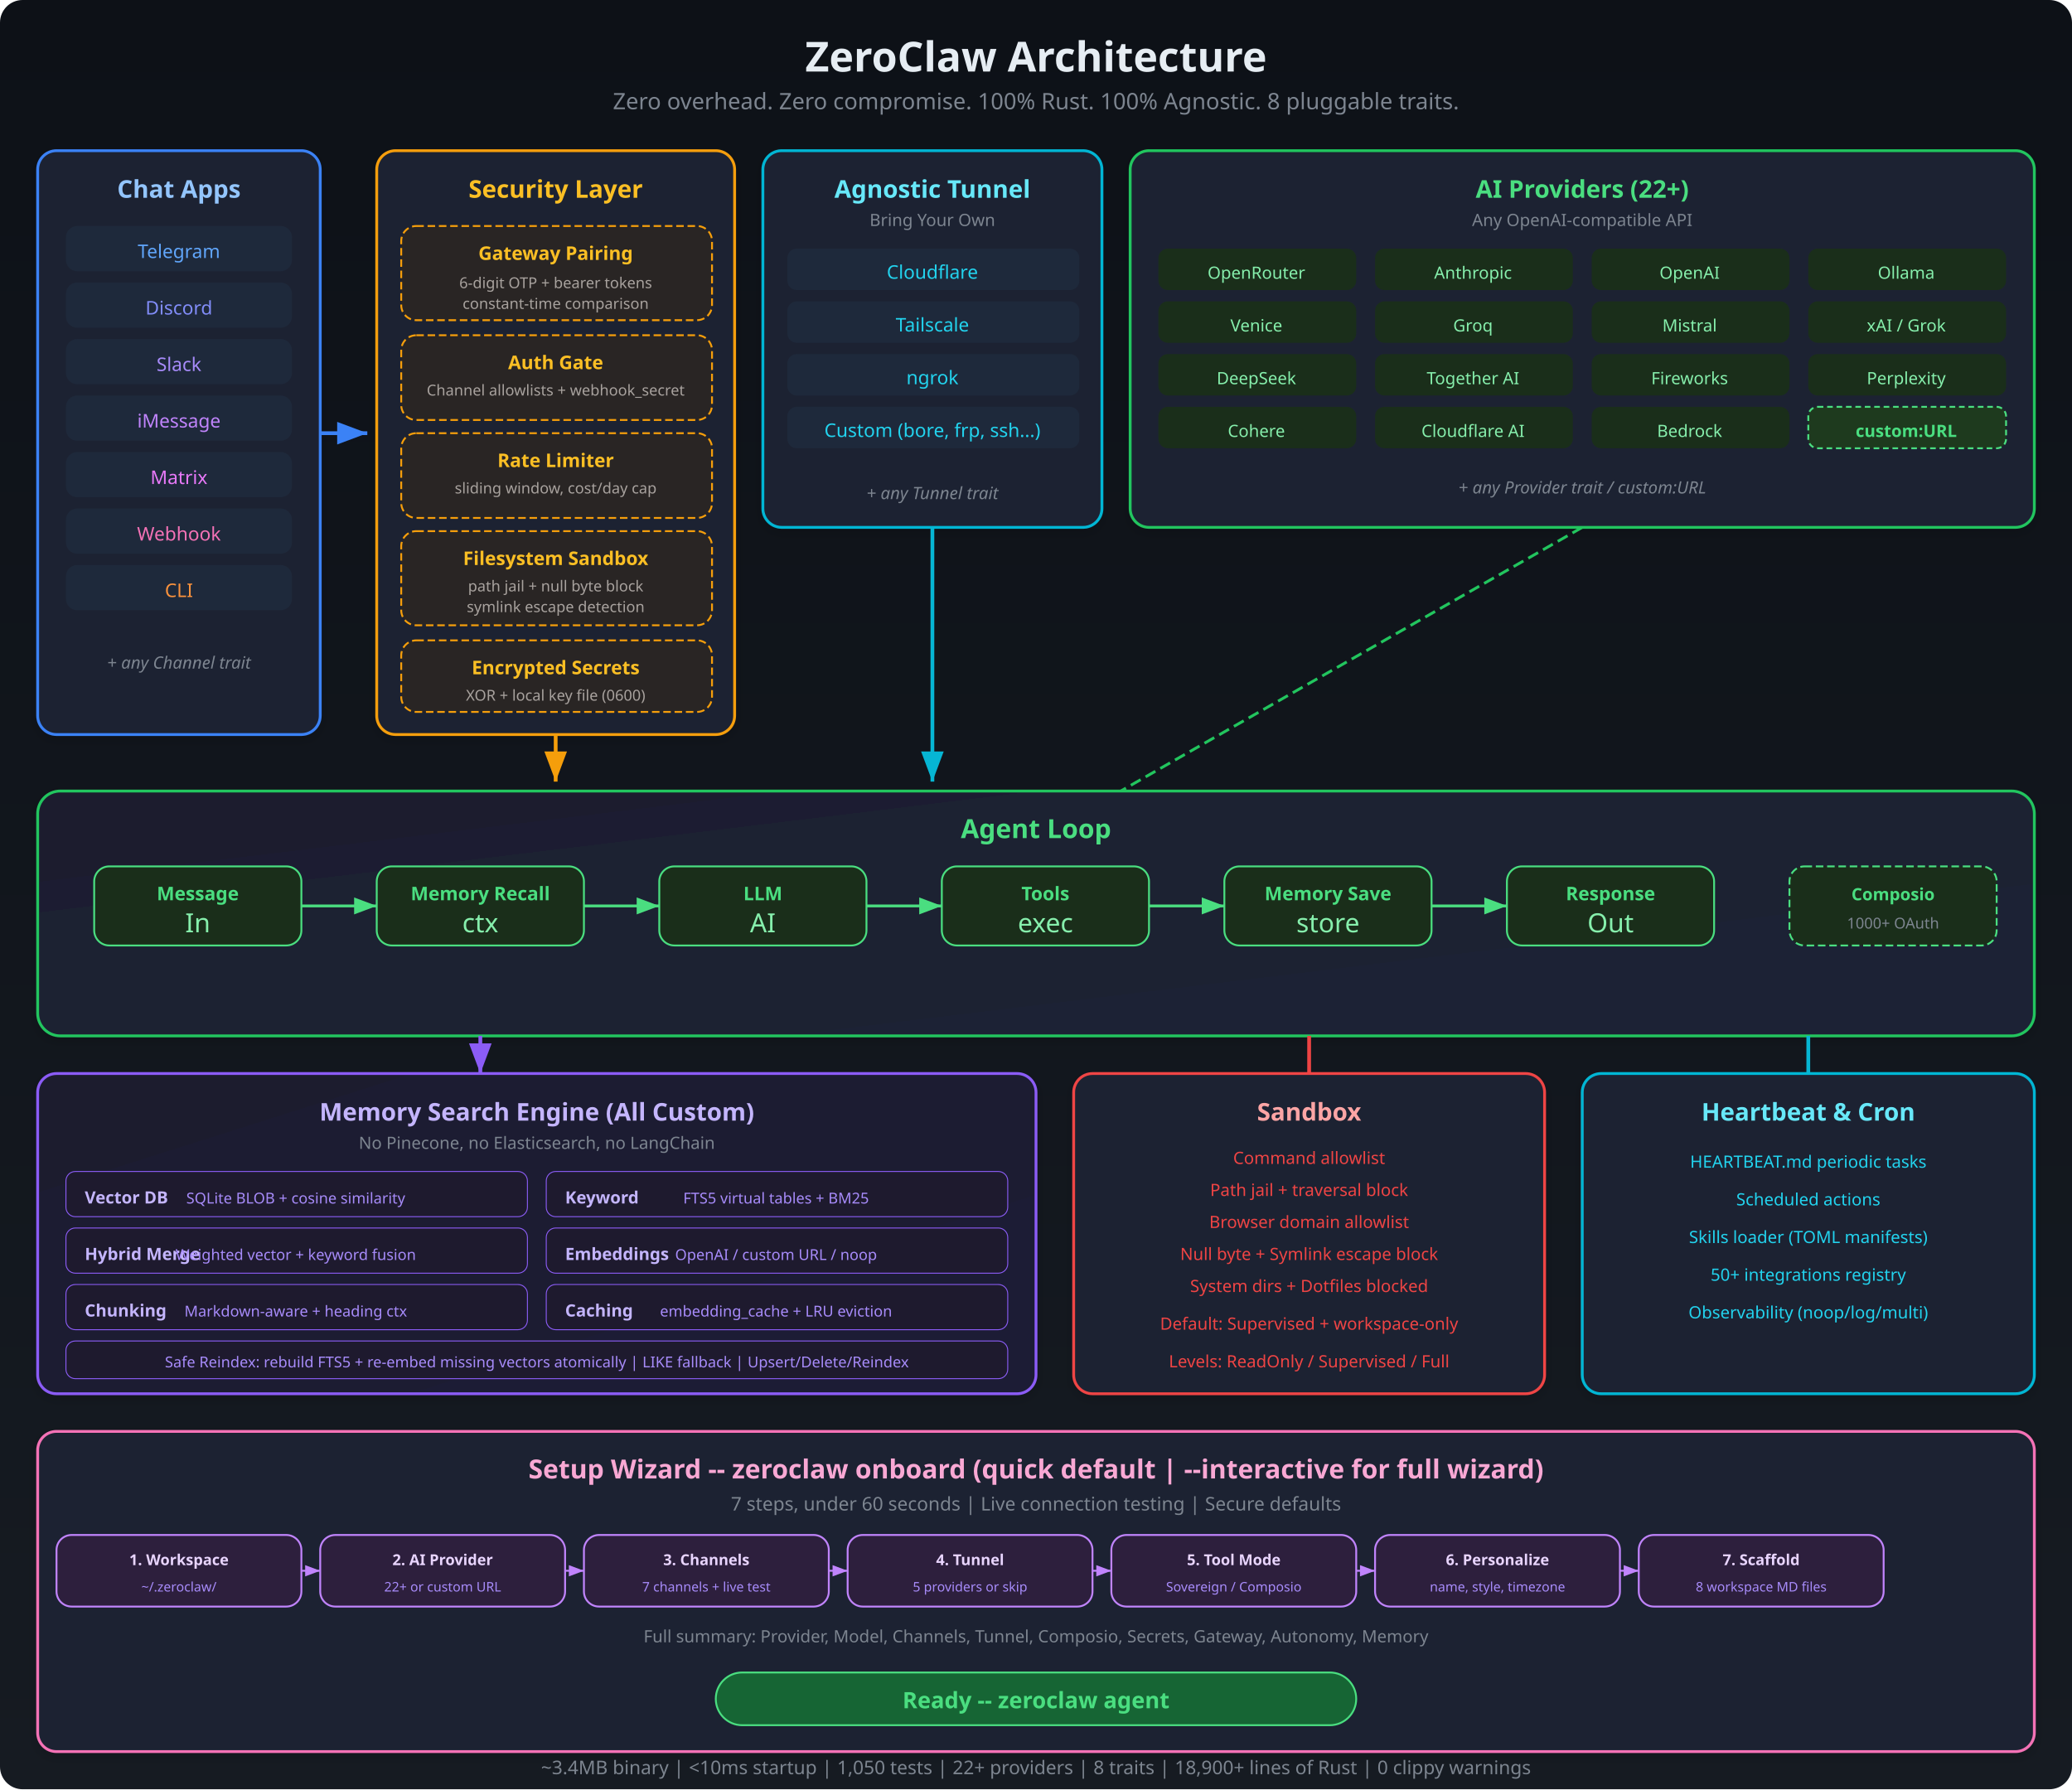
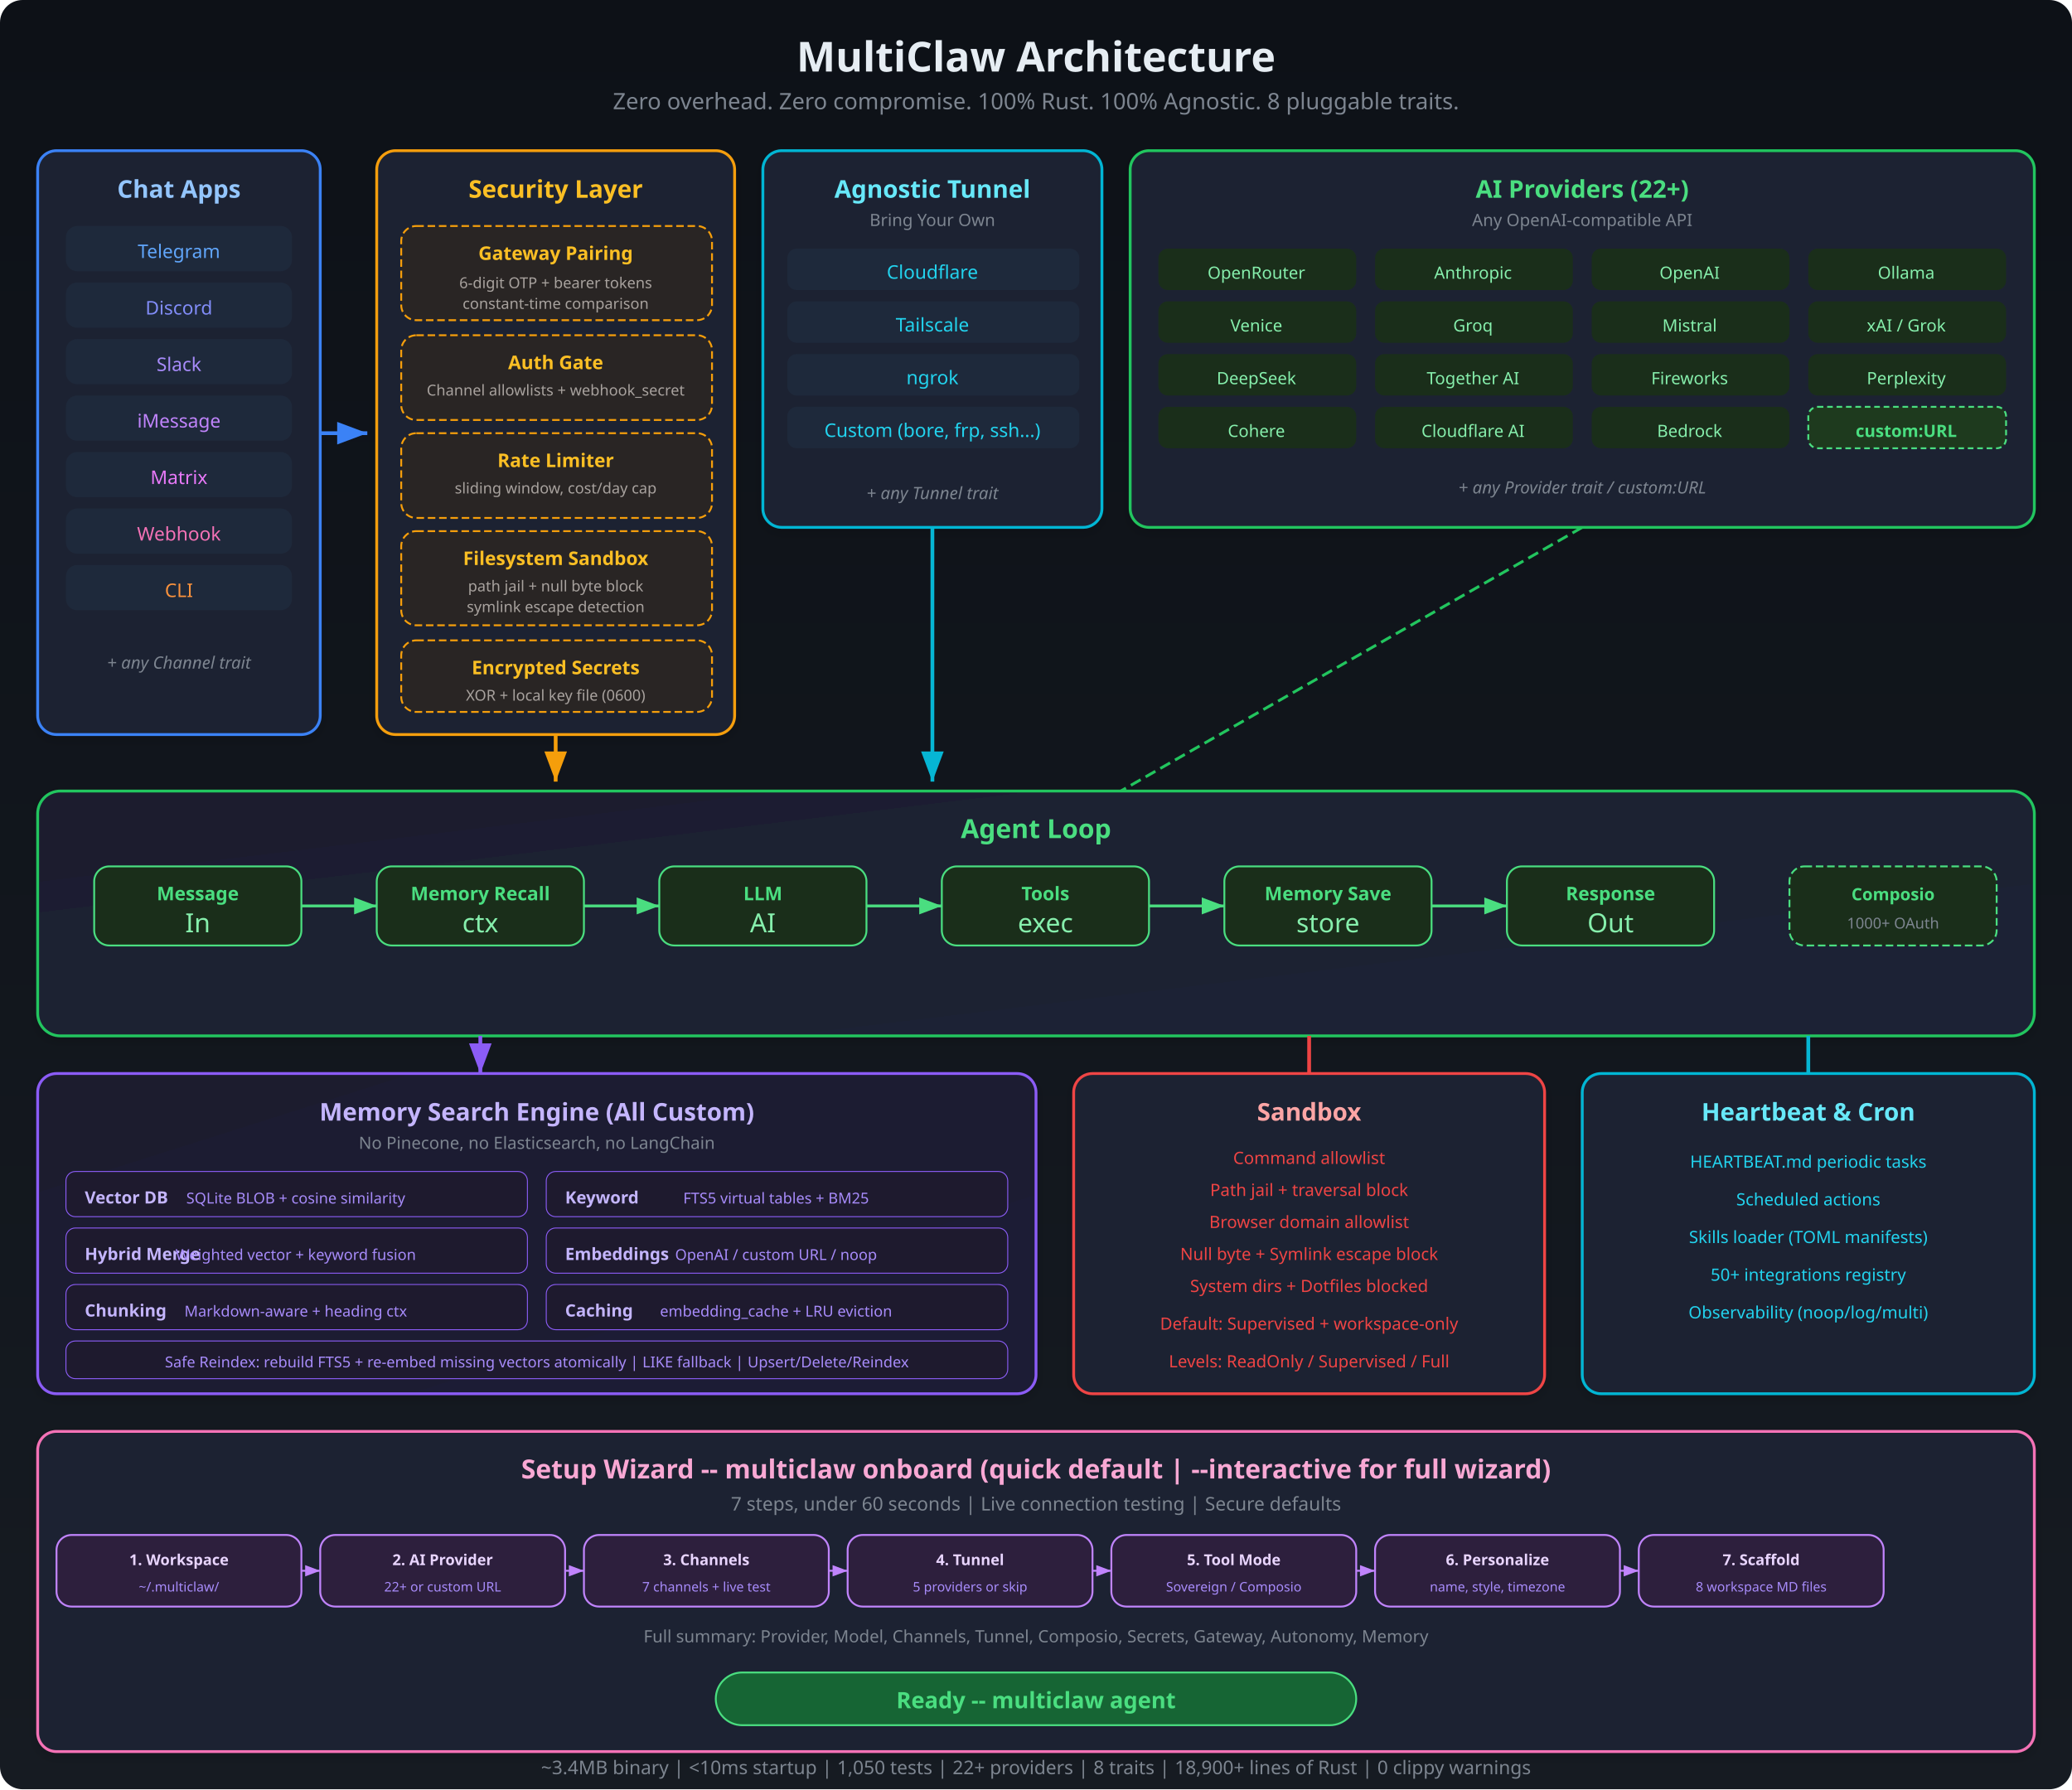
<svg xmlns="http://www.w3.org/2000/svg" viewBox="0 0 1100 950" font-family="'Segoe UI', system-ui, -apple-system, sans-serif">
  <defs>
    <filter id="shadow" x="-4%" y="-4%" width="108%" height="108%">
      <feDropShadow dx="0" dy="2" stdDeviation="3" flood-opacity="0.15" />
    </filter>
    <linearGradient id="bgGrad" x1="0" y1="0" x2="0" y2="1">
      <stop offset="0%" stop-color="#0d1117" />
      <stop offset="100%" stop-color="#161b22" />
    </linearGradient>
    <linearGradient id="agentGrad" x1="0" y1="0" x2="1" y2="1">
      <stop offset="0%" stop-color="#1a1e2e" />
      <stop offset="100%" stop-color="#1e2436" />
    </linearGradient>
    <linearGradient id="memGrad" x1="0" y1="0" x2="1" y2="1">
      <stop offset="0%" stop-color="#1a1a2e" />
      <stop offset="100%" stop-color="#1e1e36" />
    </linearGradient>
    <marker id="arrowBlue" markerWidth="8" markerHeight="6" refX="8" refY="3" orient="auto">
      <path d="M0,0 L8,3 L0,6" fill="#3b82f6" />
    </marker>
    <marker id="arrowAmber" markerWidth="8" markerHeight="6" refX="8" refY="3" orient="auto">
      <path d="M0,0 L8,3 L0,6" fill="#f59e0b" />
    </marker>
    <marker id="arrowGreen" markerWidth="8" markerHeight="6" refX="8" refY="3" orient="auto">
      <path d="M0,0 L8,3 L0,6" fill="#4ade80" />
    </marker>
    <marker id="arrowCyan" markerWidth="8" markerHeight="6" refX="8" refY="3" orient="auto">
      <path d="M0,0 L8,3 L0,6" fill="#06b6d4" />
    </marker>
    <marker id="arrowPurple" markerWidth="8" markerHeight="6" refX="8" refY="3" orient="auto">
      <path d="M0,0 L8,3 L0,6" fill="#c084fc" />
    </marker>
    <marker id="arrowViolet" markerWidth="8" markerHeight="6" refX="8" refY="3" orient="auto">
      <path d="M0,0 L8,3 L0,6" fill="#8b5cf6" />
    </marker>
  </defs>
  <rect width="1100" height="950" rx="12" fill="url(#bgGrad)" />
-   <text x="550" y="38" text-anchor="middle" fill="#e6edf3" font-size="22" font-weight="700">ZeroClaw Architecture</text>
+   <text x="550" y="38" text-anchor="middle" fill="#e6edf3" font-size="22" font-weight="700">MultiClaw Architecture</text>
  <text x="550" y="58" text-anchor="middle" fill="#7d8590" font-size="12">Zero overhead. Zero compromise. 100% Rust. 100% Agnostic. 8 pluggable traits.</text>
  <rect x="20" y="80" width="150" height="310" rx="10" fill="#1c2333" stroke="#3b82f6" stroke-width="1.5" filter="url(#shadow)" />
  <text x="95" y="105" text-anchor="middle" fill="#93c5fd" font-size="13" font-weight="600">Chat Apps</text>
  <rect x="35" y="120" width="120" height="24" rx="6" fill="#1e293b" />
  <text x="95" y="137" text-anchor="middle" fill="#60a5fa" font-size="10">Telegram</text>
  <rect x="35" y="150" width="120" height="24" rx="6" fill="#1e293b" />
  <text x="95" y="167" text-anchor="middle" fill="#818cf8" font-size="10">Discord</text>
  <rect x="35" y="180" width="120" height="24" rx="6" fill="#1e293b" />
  <text x="95" y="197" text-anchor="middle" fill="#a78bfa" font-size="10">Slack</text>
  <rect x="35" y="210" width="120" height="24" rx="6" fill="#1e293b" />
  <text x="95" y="227" text-anchor="middle" fill="#c084fc" font-size="10">iMessage</text>
  <rect x="35" y="240" width="120" height="24" rx="6" fill="#1e293b" />
  <text x="95" y="257" text-anchor="middle" fill="#e879f9" font-size="10">Matrix</text>
  <rect x="35" y="270" width="120" height="24" rx="6" fill="#1e293b" />
  <text x="95" y="287" text-anchor="middle" fill="#f472b6" font-size="10">Webhook</text>
  <rect x="35" y="300" width="120" height="24" rx="6" fill="#1e293b" />
  <text x="95" y="317" text-anchor="middle" fill="#fb923c" font-size="10">CLI</text>
  <text x="95" y="355" text-anchor="middle" fill="#7d8590" font-size="9" font-style="italic">+ any Channel trait</text>
  <line x1="170" y1="230" x2="195" y2="230" stroke="#3b82f6" stroke-width="2" marker-end="url(#arrowBlue)" />
  <rect x="200" y="80" width="190" height="310" rx="10" fill="#1c2333" stroke="#f59e0b" stroke-width="1.5" filter="url(#shadow)" />
  <text x="295" y="105" text-anchor="middle" fill="#fbbf24" font-size="13" font-weight="600">Security Layer</text>
  <rect x="213" y="120" width="165" height="50" rx="8" fill="#292524" stroke="#f59e0b" stroke-width="1" stroke-dasharray="4,2" />
  <text x="295" y="138" text-anchor="middle" fill="#fbbf24" font-size="10" font-weight="600">Gateway Pairing</text>
  <text x="295" y="153" text-anchor="middle" fill="#a8a29e" font-size="8">6-digit OTP + bearer tokens</text>
  <text x="295" y="164" text-anchor="middle" fill="#a8a29e" font-size="8">constant-time comparison</text>
  <rect x="213" y="178" width="165" height="45" rx="8" fill="#292524" stroke="#f59e0b" stroke-width="1" stroke-dasharray="4,2" />
  <text x="295" y="196" text-anchor="middle" fill="#fbbf24" font-size="10" font-weight="600">Auth Gate</text>
  <text x="295" y="210" text-anchor="middle" fill="#a8a29e" font-size="8">Channel allowlists + webhook_secret</text>
  <rect x="213" y="230" width="165" height="45" rx="8" fill="#292524" stroke="#f59e0b" stroke-width="1" stroke-dasharray="4,2" />
  <text x="295" y="248" text-anchor="middle" fill="#fbbf24" font-size="10" font-weight="600">Rate Limiter</text>
  <text x="295" y="262" text-anchor="middle" fill="#a8a29e" font-size="8">sliding window, cost/day cap</text>
  <rect x="213" y="282" width="165" height="50" rx="8" fill="#292524" stroke="#f59e0b" stroke-width="1" stroke-dasharray="4,2" />
  <text x="295" y="300" text-anchor="middle" fill="#fbbf24" font-size="10" font-weight="600">Filesystem Sandbox</text>
  <text x="295" y="314" text-anchor="middle" fill="#a8a29e" font-size="8">path jail + null byte block</text>
  <text x="295" y="325" text-anchor="middle" fill="#a8a29e" font-size="8">symlink escape detection</text>
  <rect x="213" y="340" width="165" height="38" rx="8" fill="#292524" stroke="#f59e0b" stroke-width="1" stroke-dasharray="4,2" />
  <text x="295" y="358" text-anchor="middle" fill="#fbbf24" font-size="10" font-weight="600">Encrypted Secrets</text>
  <text x="295" y="372" text-anchor="middle" fill="#a8a29e" font-size="8">XOR + local key file (0600)</text>
  <line x1="295" y1="390" x2="295" y2="415" stroke="#f59e0b" stroke-width="2" marker-end="url(#arrowAmber)" />
  <rect x="405" y="80" width="180" height="200" rx="10" fill="#1c2333" stroke="#06b6d4" stroke-width="1.5" filter="url(#shadow)" />
  <text x="495" y="105" text-anchor="middle" fill="#67e8f9" font-size="13" font-weight="600">Agnostic Tunnel</text>
  <text x="495" y="120" text-anchor="middle" fill="#7d8590" font-size="9">Bring Your Own</text>
  <rect x="418" y="132" width="155" height="22" rx="5" fill="#1e293b" />
  <text x="495" y="148" text-anchor="middle" fill="#22d3ee" font-size="10">Cloudflare</text>
  <rect x="418" y="160" width="155" height="22" rx="5" fill="#1e293b" />
  <text x="495" y="176" text-anchor="middle" fill="#22d3ee" font-size="10">Tailscale</text>
  <rect x="418" y="188" width="155" height="22" rx="5" fill="#1e293b" />
  <text x="495" y="204" text-anchor="middle" fill="#22d3ee" font-size="10">ngrok</text>
  <rect x="418" y="216" width="155" height="22" rx="5" fill="#1e293b" />
  <text x="495" y="232" text-anchor="middle" fill="#22d3ee" font-size="10">Custom (bore, frp, ssh...)</text>
  <text x="495" y="265" text-anchor="middle" fill="#7d8590" font-size="9" font-style="italic">+ any Tunnel trait</text>
  <line x1="495" y1="280" x2="495" y2="415" stroke="#06b6d4" stroke-width="2" marker-end="url(#arrowCyan)" />
  <rect x="600" y="80" width="480" height="200" rx="10" fill="#1c2333" stroke="#22c55e" stroke-width="1.5" filter="url(#shadow)" />
  <text x="840" y="105" text-anchor="middle" fill="#4ade80" font-size="13" font-weight="600">AI Providers (22+)</text>
  <text x="840" y="120" text-anchor="middle" fill="#7d8590" font-size="9">Any OpenAI-compatible API</text>
  <rect x="615" y="132" width="105" height="22" rx="5" fill="#1a2e1a" />
  <text x="667" y="148" text-anchor="middle" fill="#86efac" font-size="9">OpenRouter</text>
  <rect x="730" y="132" width="105" height="22" rx="5" fill="#1a2e1a" />
  <text x="782" y="148" text-anchor="middle" fill="#86efac" font-size="9">Anthropic</text>
  <rect x="845" y="132" width="105" height="22" rx="5" fill="#1a2e1a" />
  <text x="897" y="148" text-anchor="middle" fill="#86efac" font-size="9">OpenAI</text>
  <rect x="960" y="132" width="105" height="22" rx="5" fill="#1a2e1a" />
  <text x="1012" y="148" text-anchor="middle" fill="#86efac" font-size="9">Ollama</text>
  <rect x="615" y="160" width="105" height="22" rx="5" fill="#1a2e1a" />
  <text x="667" y="176" text-anchor="middle" fill="#86efac" font-size="9">Venice</text>
  <rect x="730" y="160" width="105" height="22" rx="5" fill="#1a2e1a" />
  <text x="782" y="176" text-anchor="middle" fill="#86efac" font-size="9">Groq</text>
  <rect x="845" y="160" width="105" height="22" rx="5" fill="#1a2e1a" />
  <text x="897" y="176" text-anchor="middle" fill="#86efac" font-size="9">Mistral</text>
  <rect x="960" y="160" width="105" height="22" rx="5" fill="#1a2e1a" />
  <text x="1012" y="176" text-anchor="middle" fill="#86efac" font-size="9">xAI / Grok</text>
  <rect x="615" y="188" width="105" height="22" rx="5" fill="#1a2e1a" />
  <text x="667" y="204" text-anchor="middle" fill="#86efac" font-size="9">DeepSeek</text>
  <rect x="730" y="188" width="105" height="22" rx="5" fill="#1a2e1a" />
  <text x="782" y="204" text-anchor="middle" fill="#86efac" font-size="9">Together AI</text>
  <rect x="845" y="188" width="105" height="22" rx="5" fill="#1a2e1a" />
  <text x="897" y="204" text-anchor="middle" fill="#86efac" font-size="9">Fireworks</text>
  <rect x="960" y="188" width="105" height="22" rx="5" fill="#1a2e1a" />
  <text x="1012" y="204" text-anchor="middle" fill="#86efac" font-size="9">Perplexity</text>
  <rect x="615" y="216" width="105" height="22" rx="5" fill="#1a2e1a" />
  <text x="667" y="232" text-anchor="middle" fill="#86efac" font-size="9">Cohere</text>
  <rect x="730" y="216" width="105" height="22" rx="5" fill="#1a2e1a" />
  <text x="782" y="232" text-anchor="middle" fill="#86efac" font-size="9">Cloudflare AI</text>
  <rect x="845" y="216" width="105" height="22" rx="5" fill="#1a2e1a" />
  <text x="897" y="232" text-anchor="middle" fill="#86efac" font-size="9">Bedrock</text>
  <rect x="960" y="216" width="105" height="22" rx="5" fill="#1e3a1e" stroke="#4ade80" stroke-width="1" stroke-dasharray="3,2" />
  <text x="1012" y="232" text-anchor="middle" fill="#4ade80" font-size="9" font-weight="600">custom:URL</text>
  <text x="840" y="262" text-anchor="middle" fill="#7d8590" font-size="9" font-style="italic">+ any Provider trait / custom:URL</text>
  <line x1="840" y1="280" x2="560" y2="440" stroke="#22c55e" stroke-width="1.5" stroke-dasharray="6,3" marker-end="url(#arrowGreen)" />
  <rect x="20" y="420" width="1060" height="130" rx="12" fill="url(#agentGrad)" stroke="#22c55e" stroke-width="1.5" filter="url(#shadow)" />
  <text x="550" y="445" text-anchor="middle" fill="#4ade80" font-size="14" font-weight="700">Agent Loop</text>
  <rect x="50" y="460" width="110" height="42" rx="8" fill="#1a2e1a" stroke="#4ade80" stroke-width="1" />
  <text x="105" y="478" text-anchor="middle" fill="#4ade80" font-size="10" font-weight="600">Message</text>
  <text x="105" y="495" text-anchor="middle" fill="#86efac" font-size="14">In</text>
  <rect x="200" y="460" width="110" height="42" rx="8" fill="#1a2e1a" stroke="#4ade80" stroke-width="1" />
  <text x="255" y="478" text-anchor="middle" fill="#4ade80" font-size="10" font-weight="600">Memory Recall</text>
  <text x="255" y="495" text-anchor="middle" fill="#86efac" font-size="14">ctx</text>
  <rect x="350" y="460" width="110" height="42" rx="8" fill="#1a2e1a" stroke="#4ade80" stroke-width="1" />
  <text x="405" y="478" text-anchor="middle" fill="#4ade80" font-size="10" font-weight="600">LLM</text>
  <text x="405" y="495" text-anchor="middle" fill="#86efac" font-size="14">AI</text>
  <rect x="500" y="460" width="110" height="42" rx="8" fill="#1a2e1a" stroke="#4ade80" stroke-width="1" />
  <text x="555" y="478" text-anchor="middle" fill="#4ade80" font-size="10" font-weight="600">Tools</text>
  <text x="555" y="495" text-anchor="middle" fill="#86efac" font-size="14">exec</text>
  <rect x="650" y="460" width="110" height="42" rx="8" fill="#1a2e1a" stroke="#4ade80" stroke-width="1" />
  <text x="705" y="478" text-anchor="middle" fill="#4ade80" font-size="10" font-weight="600">Memory Save</text>
  <text x="705" y="495" text-anchor="middle" fill="#86efac" font-size="14">store</text>
  <rect x="800" y="460" width="110" height="42" rx="8" fill="#1a2e1a" stroke="#4ade80" stroke-width="1" />
  <text x="855" y="478" text-anchor="middle" fill="#4ade80" font-size="10" font-weight="600">Response</text>
  <text x="855" y="495" text-anchor="middle" fill="#86efac" font-size="14">Out</text>
  <rect x="950" y="460" width="110" height="42" rx="8" fill="#1a2e1a" stroke="#4ade80" stroke-width="1" stroke-dasharray="4,2" />
  <text x="1005" y="478" text-anchor="middle" fill="#4ade80" font-size="9" font-weight="600">Composio</text>
  <text x="1005" y="493" text-anchor="middle" fill="#7d8590" font-size="8">1000+ OAuth</text>
  <line x1="160" y1="481" x2="200" y2="481" stroke="#4ade80" stroke-width="1.5" marker-end="url(#arrowGreen)" />
  <line x1="310" y1="481" x2="350" y2="481" stroke="#4ade80" stroke-width="1.5" marker-end="url(#arrowGreen)" />
  <line x1="460" y1="481" x2="500" y2="481" stroke="#4ade80" stroke-width="1.5" marker-end="url(#arrowGreen)" />
  <line x1="610" y1="481" x2="650" y2="481" stroke="#4ade80" stroke-width="1.5" marker-end="url(#arrowGreen)" />
  <line x1="760" y1="481" x2="800" y2="481" stroke="#4ade80" stroke-width="1.5" marker-end="url(#arrowGreen)" />
  <rect x="20" y="570" width="530" height="170" rx="10" fill="url(#memGrad)" stroke="#8b5cf6" stroke-width="1.5" filter="url(#shadow)" />
  <text x="285" y="595" text-anchor="middle" fill="#c4b5fd" font-size="13" font-weight="700">Memory Search Engine (All Custom)</text>
  <text x="285" y="610" text-anchor="middle" fill="#7d8590" font-size="9">No Pinecone, no Elasticsearch, no LangChain</text>
  <rect x="35" y="622" width="245" height="24" rx="5" fill="#1e1a2e" stroke="#8b5cf6" stroke-width="0.5" />
  <text x="45" y="639" fill="#c4b5fd" font-size="9" font-weight="600">Vector DB</text>
  <text x="157" y="639" text-anchor="middle" fill="#a78bfa" font-size="8">SQLite BLOB + cosine similarity</text>
  <rect x="290" y="622" width="245" height="24" rx="5" fill="#1e1a2e" stroke="#8b5cf6" stroke-width="0.5" />
  <text x="300" y="639" fill="#c4b5fd" font-size="9" font-weight="600">Keyword</text>
  <text x="412" y="639" text-anchor="middle" fill="#a78bfa" font-size="8">FTS5 virtual tables + BM25</text>
  <rect x="35" y="652" width="245" height="24" rx="5" fill="#1e1a2e" stroke="#8b5cf6" stroke-width="0.5" />
  <text x="45" y="669" fill="#c4b5fd" font-size="9" font-weight="600">Hybrid Merge</text>
  <text x="157" y="669" text-anchor="middle" fill="#a78bfa" font-size="8">Weighted vector + keyword fusion</text>
  <rect x="290" y="652" width="245" height="24" rx="5" fill="#1e1a2e" stroke="#8b5cf6" stroke-width="0.5" />
  <text x="300" y="669" fill="#c4b5fd" font-size="9" font-weight="600">Embeddings</text>
  <text x="412" y="669" text-anchor="middle" fill="#a78bfa" font-size="8">OpenAI / custom URL / noop</text>
  <rect x="35" y="682" width="245" height="24" rx="5" fill="#1e1a2e" stroke="#8b5cf6" stroke-width="0.5" />
  <text x="45" y="699" fill="#c4b5fd" font-size="9" font-weight="600">Chunking</text>
  <text x="157" y="699" text-anchor="middle" fill="#a78bfa" font-size="8">Markdown-aware + heading ctx</text>
  <rect x="290" y="682" width="245" height="24" rx="5" fill="#1e1a2e" stroke="#8b5cf6" stroke-width="0.5" />
  <text x="300" y="699" fill="#c4b5fd" font-size="9" font-weight="600">Caching</text>
  <text x="412" y="699" text-anchor="middle" fill="#a78bfa" font-size="8">embedding_cache + LRU eviction</text>
  <rect x="35" y="712" width="500" height="20" rx="5" fill="#1e1a2e" stroke="#8b5cf6" stroke-width="0.5" />
  <text x="285" y="726" text-anchor="middle" fill="#a78bfa" font-size="8">Safe Reindex: rebuild FTS5 + re-embed missing vectors atomically | LIKE fallback | Upsert/Delete/Reindex</text>
  <line x1="255" y1="550" x2="255" y2="570" stroke="#8b5cf6" stroke-width="2" marker-end="url(#arrowViolet)" />
  <rect x="570" y="570" width="250" height="170" rx="10" fill="#1c2333" stroke="#ef4444" stroke-width="1.5" filter="url(#shadow)" />
  <text x="695" y="595" text-anchor="middle" fill="#fca5a5" font-size="13" font-weight="600">Sandbox</text>
  <text x="695" y="618" text-anchor="middle" fill="#ef4444" font-size="9">Command allowlist</text>
  <text x="695" y="635" text-anchor="middle" fill="#ef4444" font-size="9">Path jail + traversal block</text>
  <text x="695" y="652" text-anchor="middle" fill="#ef4444" font-size="9">Browser domain allowlist</text>
  <text x="695" y="669" text-anchor="middle" fill="#ef4444" font-size="9">Null byte + Symlink escape block</text>
  <text x="695" y="686" text-anchor="middle" fill="#ef4444" font-size="9">System dirs + Dotfiles blocked</text>
  <text x="695" y="706" text-anchor="middle" fill="#ef4444" font-size="9">Default: Supervised + workspace-only</text>
  <text x="695" y="726" text-anchor="middle" fill="#ef4444" font-size="9">Levels: ReadOnly / Supervised / Full</text>
  <line x1="695" y1="550" x2="695" y2="570" stroke="#ef4444" stroke-width="2" />
  <rect x="840" y="570" width="240" height="170" rx="10" fill="#1c2333" stroke="#06b6d4" stroke-width="1.5" filter="url(#shadow)" />
  <text x="960" y="595" text-anchor="middle" fill="#67e8f9" font-size="13" font-weight="600">Heartbeat &amp; Cron</text>
  <text x="960" y="620" text-anchor="middle" fill="#22d3ee" font-size="9">HEARTBEAT.md periodic tasks</text>
  <text x="960" y="640" text-anchor="middle" fill="#22d3ee" font-size="9">Scheduled actions</text>
  <text x="960" y="660" text-anchor="middle" fill="#22d3ee" font-size="9">Skills loader (TOML manifests)</text>
  <text x="960" y="680" text-anchor="middle" fill="#22d3ee" font-size="9">50+ integrations registry</text>
  <text x="960" y="700" text-anchor="middle" fill="#22d3ee" font-size="9">Observability (noop/log/multi)</text>
  <line x1="960" y1="550" x2="960" y2="570" stroke="#06b6d4" stroke-width="2" />
  <rect x="20" y="760" width="1060" height="170" rx="10" fill="#1c2333" stroke="#f472b6" stroke-width="1.5" filter="url(#shadow)" />
-   <text x="550" y="785" text-anchor="middle" fill="#f9a8d4" font-size="14" font-weight="700">Setup Wizard  --  zeroclaw onboard (quick default | --interactive for full wizard)</text>
+   <text x="550" y="785" text-anchor="middle" fill="#f9a8d4" font-size="14" font-weight="700">Setup Wizard  --  multiclaw onboard (quick default | --interactive for full wizard)</text>
  <text x="550" y="802" text-anchor="middle" fill="#7d8590" font-size="10">7 steps, under 60 seconds | Live connection testing | Secure defaults</text>
  <rect x="30" y="815" width="130" height="38" rx="8" fill="#2d1f3d" stroke="#c084fc" stroke-width="1" />
  <text x="95" y="831" text-anchor="middle" fill="#e9d5ff" font-size="8" font-weight="600">1. Workspace</text>
-   <text x="95" y="845" text-anchor="middle" fill="#a78bfa" font-size="7">~/.zeroclaw/</text>
+   <text x="95" y="845" text-anchor="middle" fill="#a78bfa" font-size="7">~/.multiclaw/</text>
  <rect x="170" y="815" width="130" height="38" rx="8" fill="#2d1f3d" stroke="#c084fc" stroke-width="1" />
  <text x="235" y="831" text-anchor="middle" fill="#e9d5ff" font-size="8" font-weight="600">2. AI Provider</text>
  <text x="235" y="845" text-anchor="middle" fill="#a78bfa" font-size="7">22+ or custom URL</text>
  <rect x="310" y="815" width="130" height="38" rx="8" fill="#2d1f3d" stroke="#c084fc" stroke-width="1" />
  <text x="375" y="831" text-anchor="middle" fill="#e9d5ff" font-size="8" font-weight="600">3. Channels</text>
  <text x="375" y="845" text-anchor="middle" fill="#a78bfa" font-size="7">7 channels + live test</text>
  <rect x="450" y="815" width="130" height="38" rx="8" fill="#2d1f3d" stroke="#c084fc" stroke-width="1" />
  <text x="515" y="831" text-anchor="middle" fill="#e9d5ff" font-size="8" font-weight="600">4. Tunnel</text>
  <text x="515" y="845" text-anchor="middle" fill="#a78bfa" font-size="7">5 providers or skip</text>
  <rect x="590" y="815" width="130" height="38" rx="8" fill="#2d1f3d" stroke="#c084fc" stroke-width="1" />
  <text x="655" y="831" text-anchor="middle" fill="#e9d5ff" font-size="8" font-weight="600">5. Tool Mode</text>
  <text x="655" y="845" text-anchor="middle" fill="#a78bfa" font-size="7">Sovereign / Composio</text>
  <rect x="730" y="815" width="130" height="38" rx="8" fill="#2d1f3d" stroke="#c084fc" stroke-width="1" />
  <text x="795" y="831" text-anchor="middle" fill="#e9d5ff" font-size="8" font-weight="600">6. Personalize</text>
  <text x="795" y="845" text-anchor="middle" fill="#a78bfa" font-size="7">name, style, timezone</text>
  <rect x="870" y="815" width="130" height="38" rx="8" fill="#2d1f3d" stroke="#c084fc" stroke-width="1" />
  <text x="935" y="831" text-anchor="middle" fill="#e9d5ff" font-size="8" font-weight="600">7. Scaffold</text>
  <text x="935" y="845" text-anchor="middle" fill="#a78bfa" font-size="7">8 workspace MD files</text>
  <line x1="160" y1="834" x2="170" y2="834" stroke="#c084fc" stroke-width="1" marker-end="url(#arrowPurple)" />
  <line x1="300" y1="834" x2="310" y2="834" stroke="#c084fc" stroke-width="1" marker-end="url(#arrowPurple)" />
  <line x1="440" y1="834" x2="450" y2="834" stroke="#c084fc" stroke-width="1" marker-end="url(#arrowPurple)" />
  <line x1="580" y1="834" x2="590" y2="834" stroke="#c084fc" stroke-width="1" marker-end="url(#arrowPurple)" />
  <line x1="720" y1="834" x2="730" y2="834" stroke="#c084fc" stroke-width="1" marker-end="url(#arrowPurple)" />
  <line x1="860" y1="834" x2="870" y2="834" stroke="#c084fc" stroke-width="1" marker-end="url(#arrowPurple)" />
  <text x="550" y="872" text-anchor="middle" fill="#7d8590" font-size="9">Full summary: Provider, Model, Channels, Tunnel, Composio, Secrets, Gateway, Autonomy, Memory</text>
  <rect x="380" y="888" width="340" height="28" rx="14" fill="#166534" stroke="#4ade80" stroke-width="1" />
-   <text x="550" y="907" text-anchor="middle" fill="#4ade80" font-size="12" font-weight="600">Ready -- zeroclaw agent</text>
+   <text x="550" y="907" text-anchor="middle" fill="#4ade80" font-size="12" font-weight="600">Ready -- multiclaw agent</text>
  <text x="550" y="942" text-anchor="middle" fill="#7d8590" font-size="10">~3.4MB binary  |  &lt;10ms startup  |  1,050 tests  |  22+ providers  |  8 traits  |  18,900+ lines of Rust  |  0 clippy warnings</text>
</svg>
